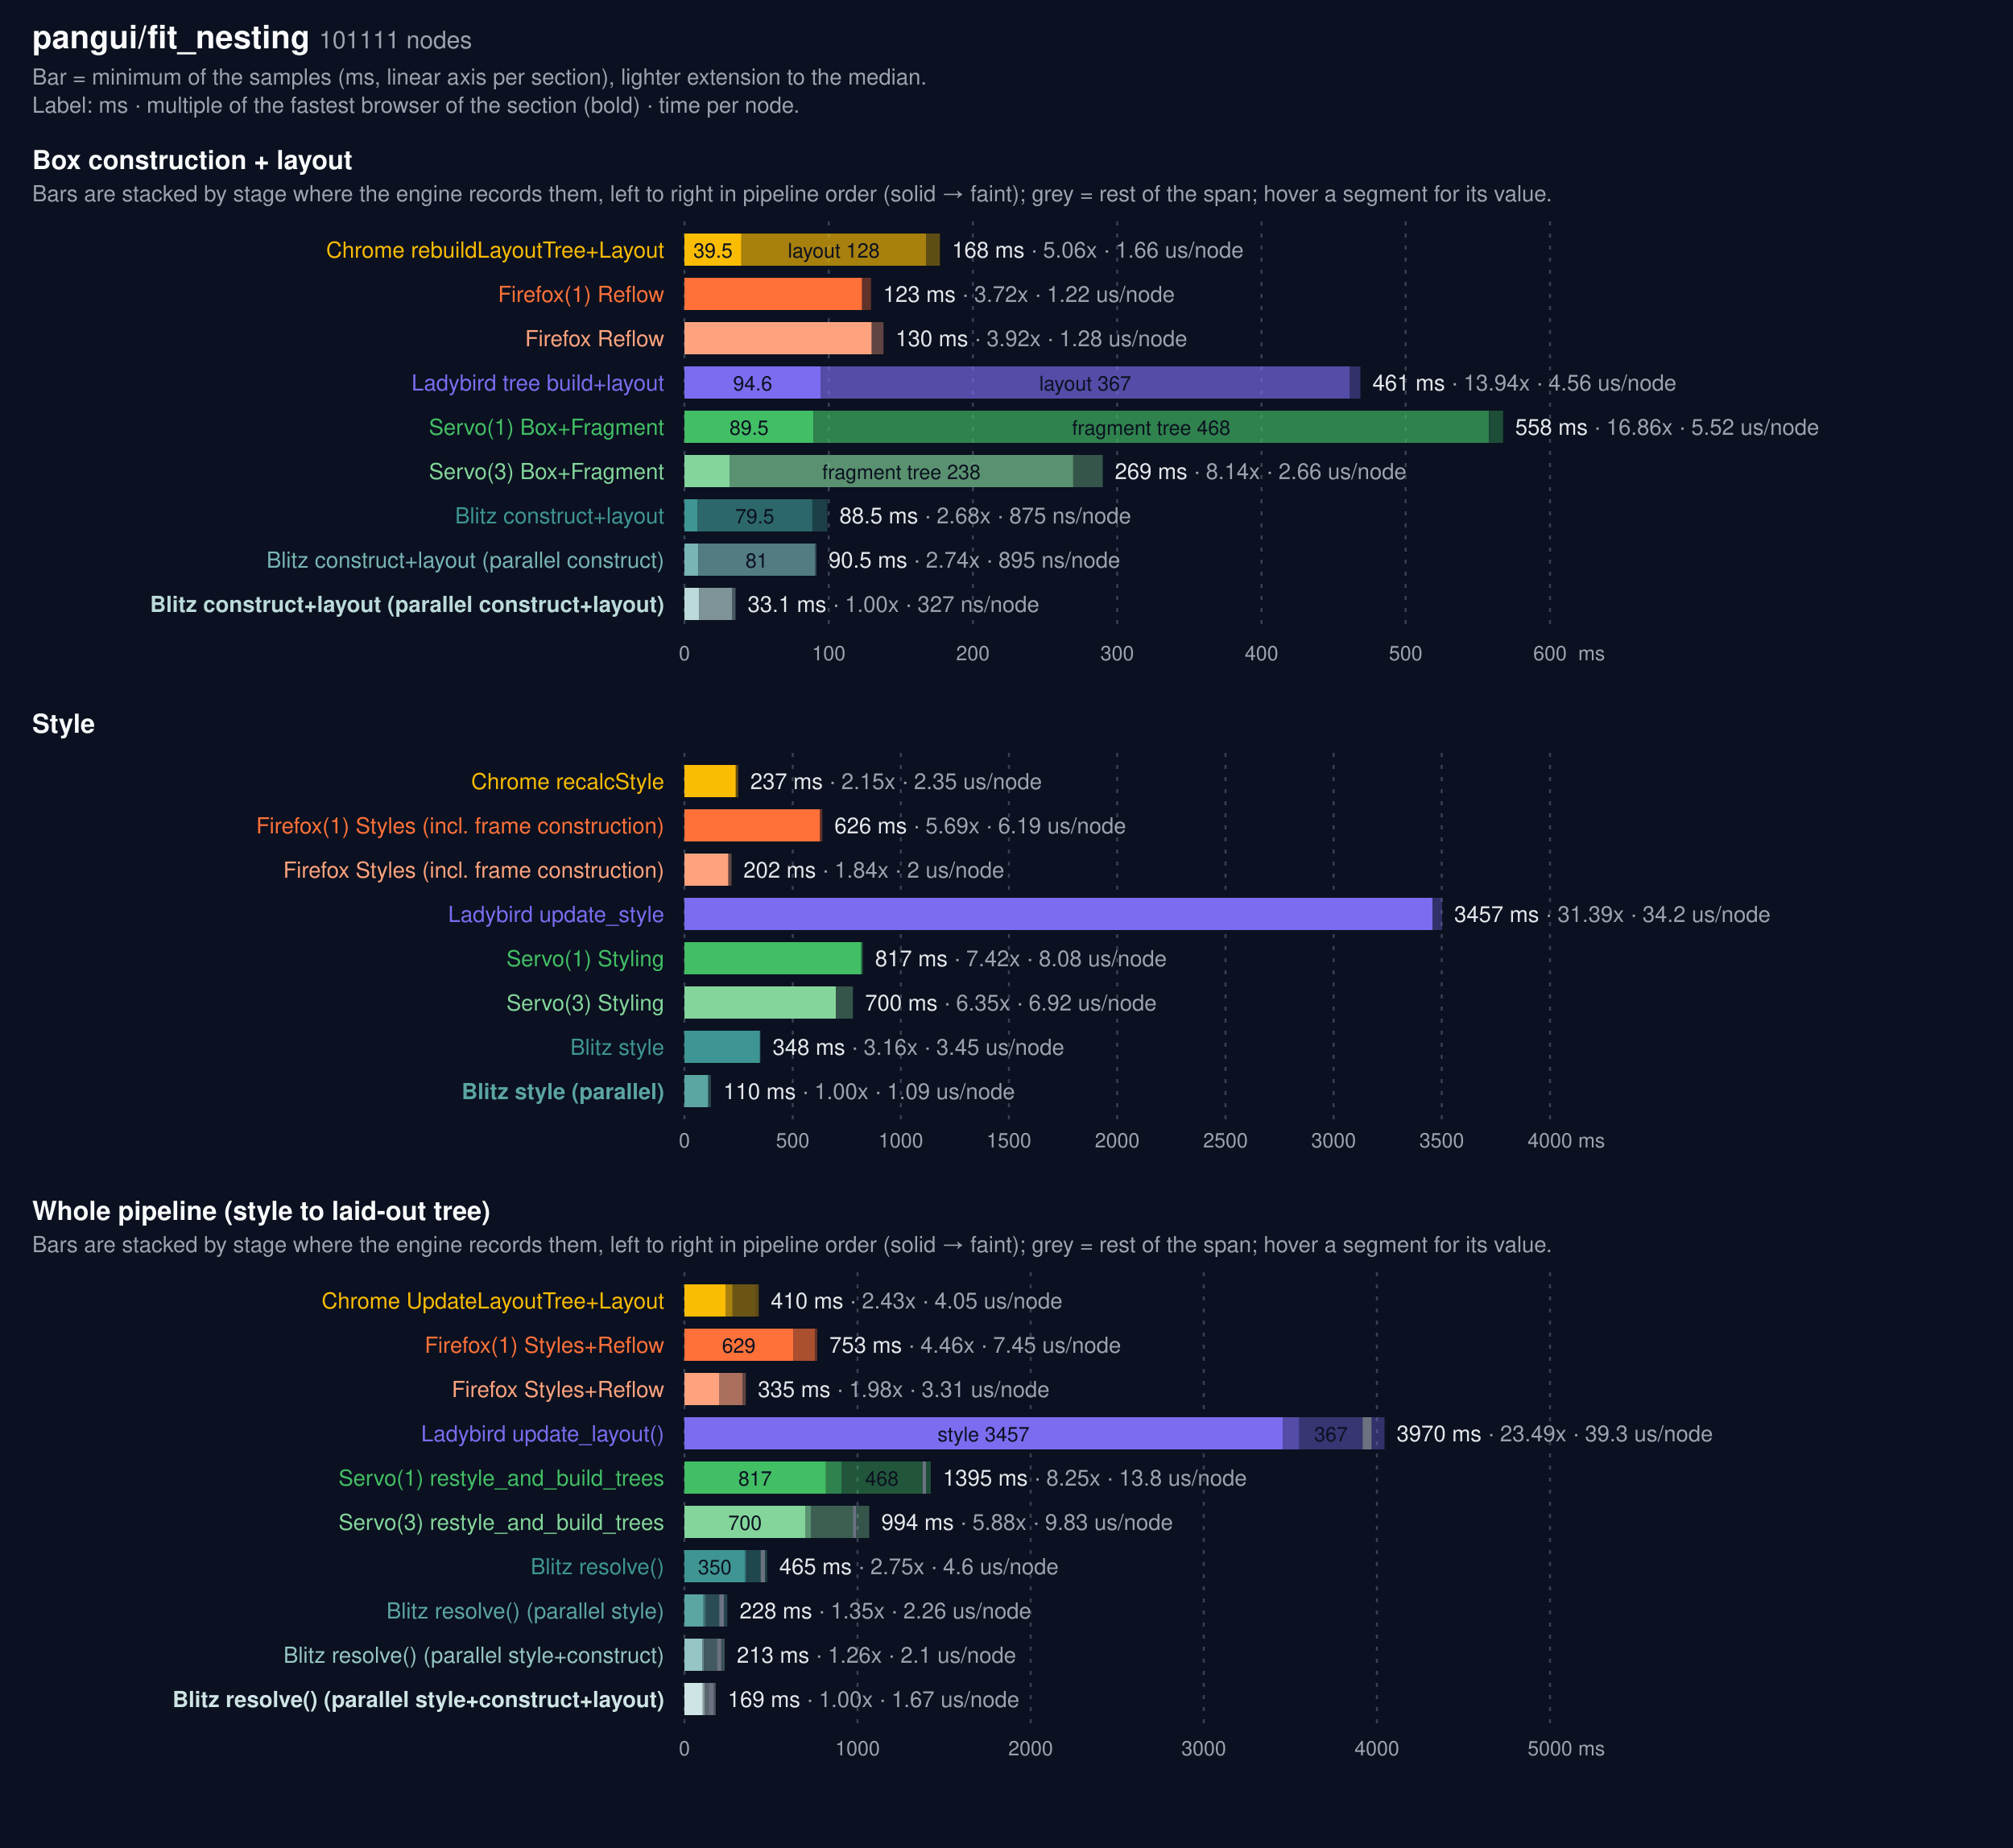
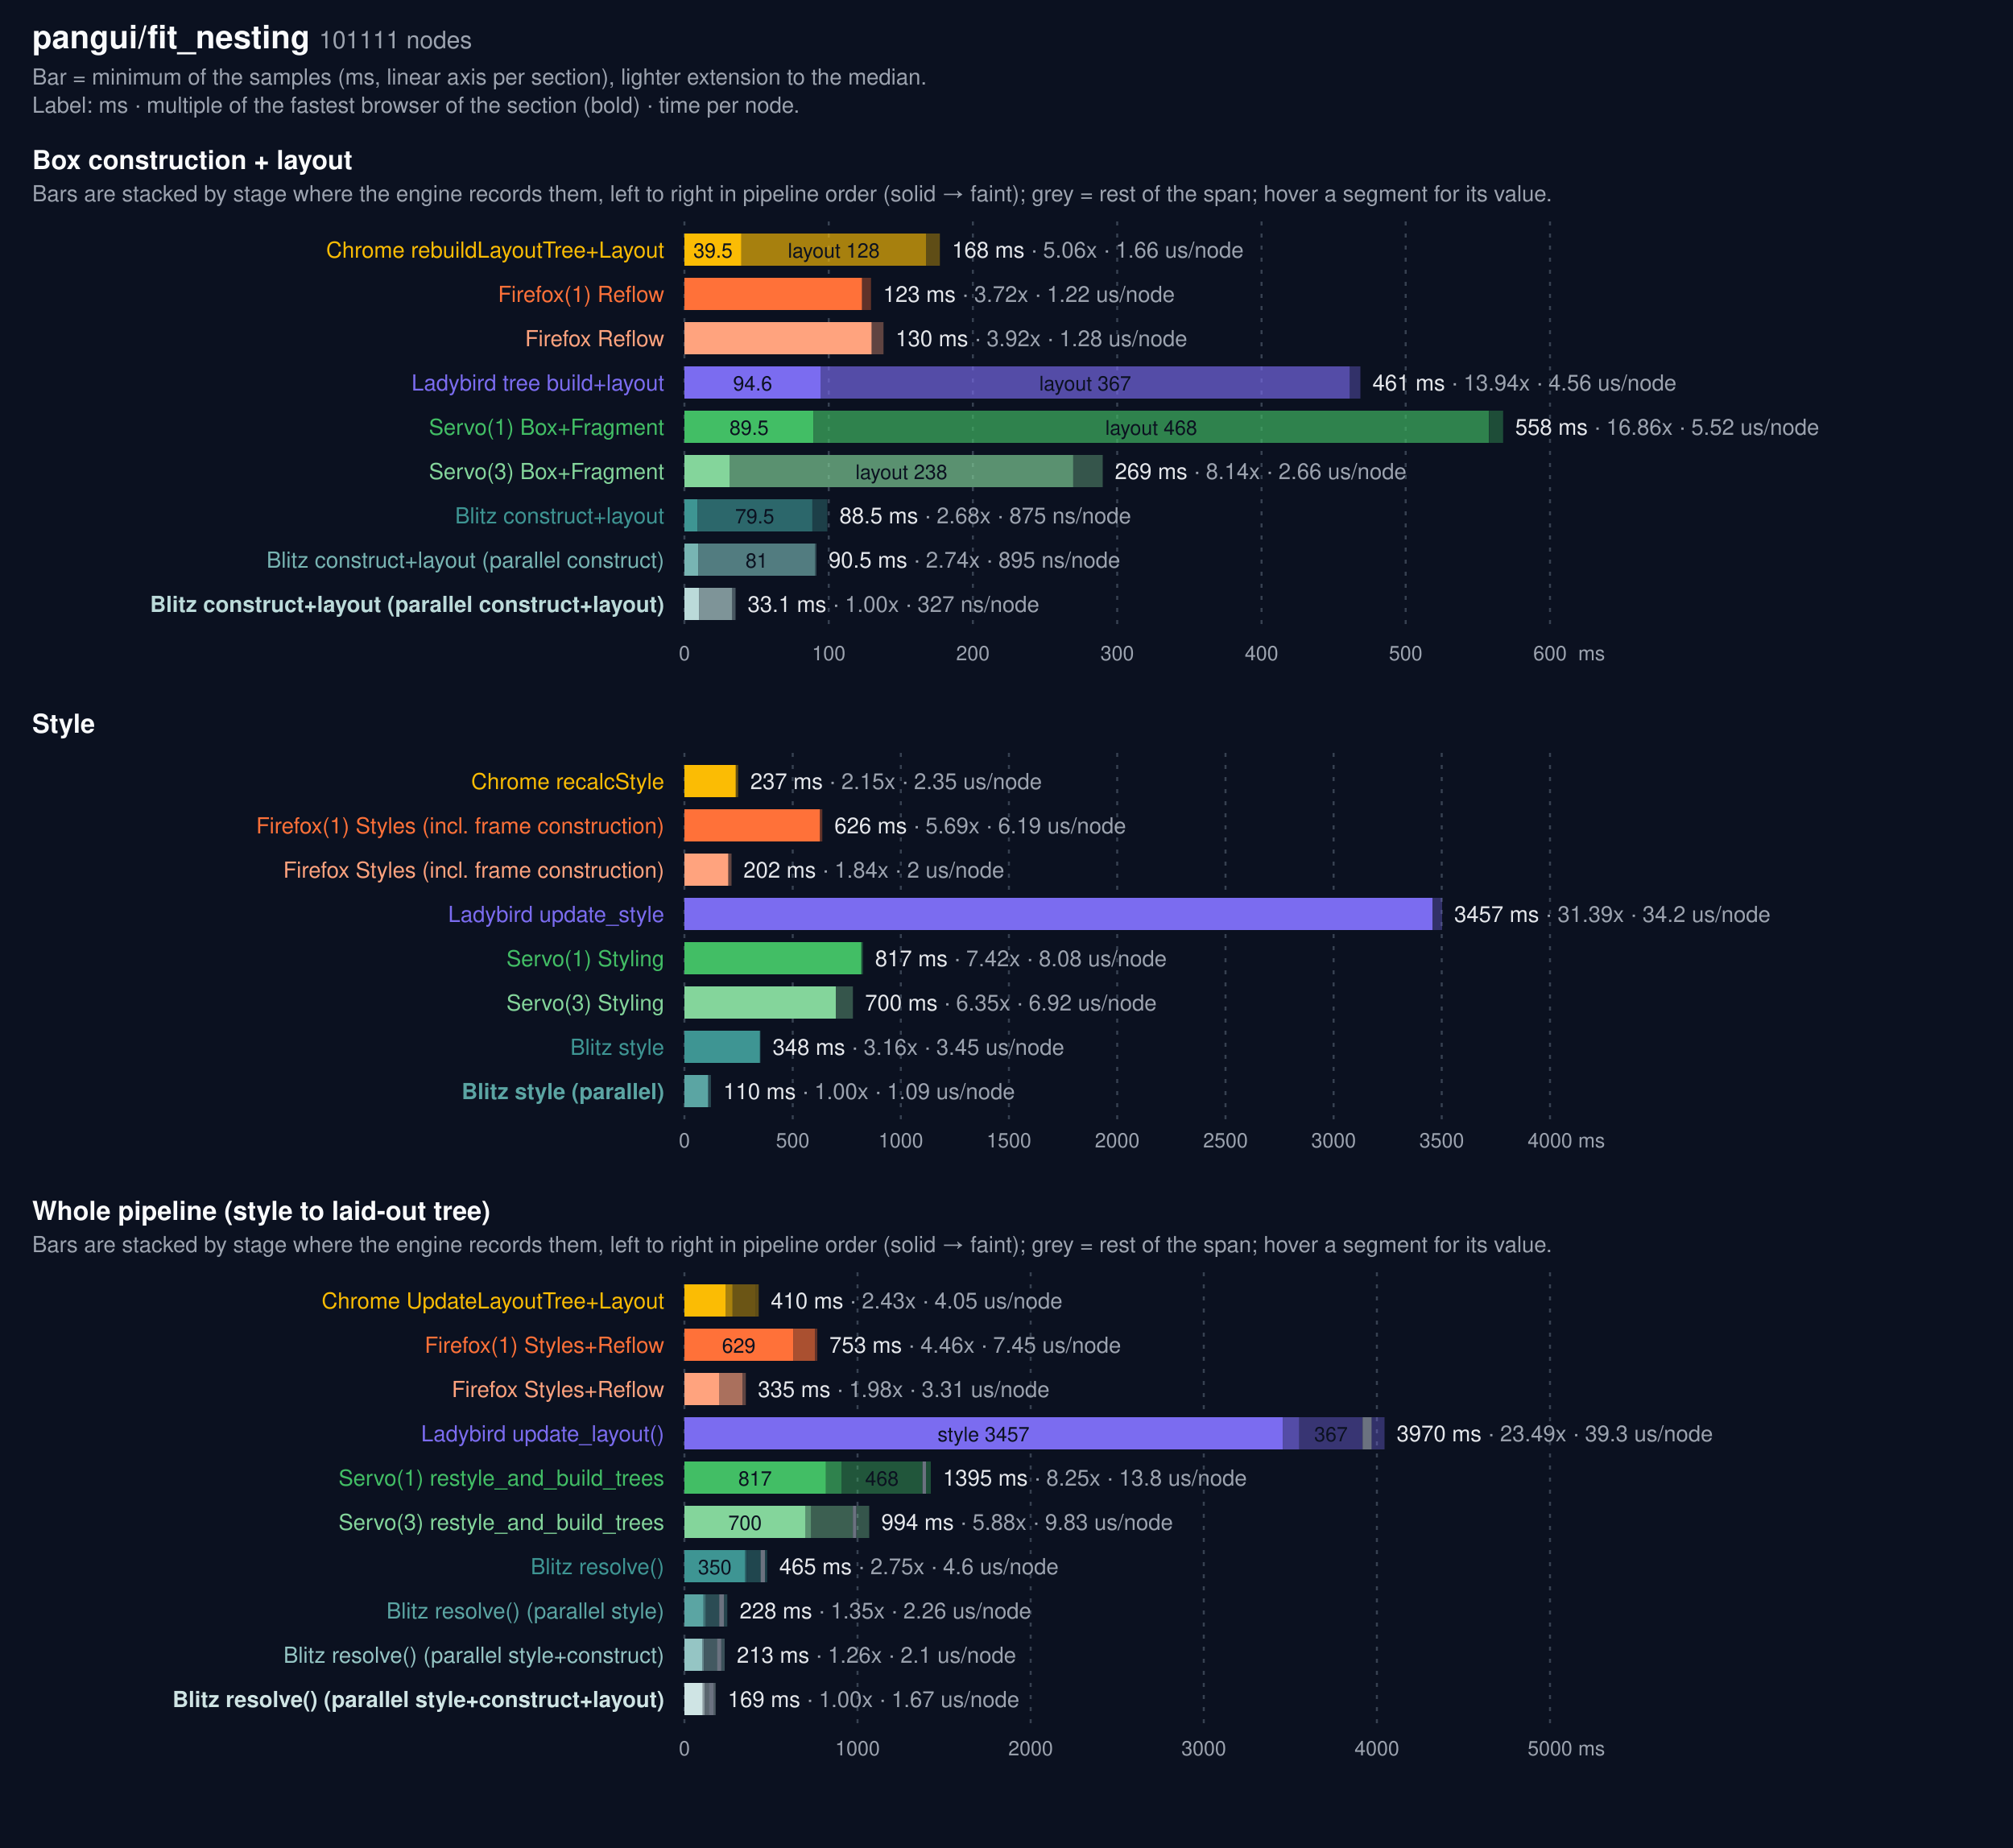
<svg xmlns="http://www.w3.org/2000/svg" width="1000" height="918" viewBox="0 0 1000 918" font-family="system-ui, -apple-system, Segoe UI, Helvetica, Arial, sans-serif">
  <rect width="1000" height="918" fill="#0b1120" />
  <text x="16" y="24" fill="#f9fafb" font-size="16" font-weight="600">pangui/fit_nesting <tspan fill="#9ca3af" font-size="12" font-weight="400">101111 nodes</tspan>
  </text>
  <text x="16" y="42" fill="#9ca3af" font-size="11">Bar = minimum of the samples (ms, linear axis per section), lighter extension to the median.</text>
  <text x="16" y="56" fill="#9ca3af" font-size="11">Label: ms · multiple of the fastest browser of the section (bold) · time per node.</text>
  <text x="16" y="84" fill="#f9fafb" font-size="13" font-weight="600">Box construction + layout</text>
  <text x="16" y="100" fill="#9ca3af" font-size="11">Bars are stacked by stage where the engine records them, left to right in pipeline order (solid → faint); grey = rest of the span; hover a segment for its value.</text>
  <line x1="340.0" x2="340.0" y1="110" y2="314" stroke="#374151" stroke-dasharray="2 4" />
  <text x="340.0" y="328" fill="#9ca3af" font-size="10" text-anchor="middle">0</text>
  <line x1="411.7" x2="411.7" y1="110" y2="314" stroke="#374151" stroke-dasharray="2 4" />
  <text x="411.7" y="328" fill="#9ca3af" font-size="10" text-anchor="middle">100</text>
  <line x1="483.3" x2="483.3" y1="110" y2="314" stroke="#374151" stroke-dasharray="2 4" />
  <text x="483.3" y="328" fill="#9ca3af" font-size="10" text-anchor="middle">200</text>
  <line x1="555.0" x2="555.0" y1="110" y2="314" stroke="#374151" stroke-dasharray="2 4" />
  <text x="555.0" y="328" fill="#9ca3af" font-size="10" text-anchor="middle">300</text>
  <line x1="626.7" x2="626.7" y1="110" y2="314" stroke="#374151" stroke-dasharray="2 4" />
  <text x="626.7" y="328" fill="#9ca3af" font-size="10" text-anchor="middle">400</text>
  <line x1="698.3" x2="698.3" y1="110" y2="314" stroke="#374151" stroke-dasharray="2 4" />
  <text x="698.3" y="328" fill="#9ca3af" font-size="10" text-anchor="middle">500</text>
  <line x1="770.0" x2="770.0" y1="110" y2="314" stroke="#374151" stroke-dasharray="2 4" />
  <text x="770.0" y="328" fill="#9ca3af" font-size="10" text-anchor="middle">600</text>
  <text x="784" y="328" fill="#9ca3af" font-size="10">ms</text>
  <text x="330" y="128" fill="#FBBC04" font-size="11" text-anchor="end">Chrome rebuildLayoutTree+Layout</text>
  <rect x="340.0" y="116" width="28.3" height="16" fill="#FBBC04" opacity="1.0" />
  <text x="354.2" y="128" fill="#0b1120" font-size="10" text-anchor="middle">39.5</text>
  <rect x="368.3" y="116" width="91.7" height="16" fill="#FBBC04" opacity="0.65" />
  <text x="414.2" y="128" fill="#0b1120" font-size="10" text-anchor="middle">layout 128</text>
  <rect x="460.0" y="116" width="6.9" height="16" fill="#FBBC04" opacity="0.35" />
  <text x="472.9" y="128" fill="#e5e7eb" font-size="11">168 ms <tspan fill="#9ca3af">· 5.06x · 1.66 us/node</tspan>
  </text>
  <text x="330" y="150" fill="#FF7139" font-size="11" text-anchor="end">Firefox(1) Reflow</text>
  <rect x="340" y="138" width="88.2" height="16" fill="#FF7139" />
  <rect x="428.2" y="138" width="4.5" height="16" fill="#FF7139" opacity="0.35" />
  <text x="438.7" y="150" fill="#e5e7eb" font-size="11">123 ms <tspan fill="#9ca3af">· 3.72x · 1.22 us/node</tspan>
  </text>
  <text x="330" y="172" fill="#ffa37e" font-size="11" text-anchor="end">Firefox Reflow</text>
  <rect x="340" y="160" width="93.0" height="16" fill="#ffa37e" />
  <rect x="433.0" y="160" width="5.9" height="16" fill="#ffa37e" opacity="0.35" />
  <text x="444.9" y="172" fill="#e5e7eb" font-size="11">130 ms <tspan fill="#9ca3af">· 3.92x · 1.28 us/node</tspan>
  </text>
  <text x="330" y="194" fill="#7B6CF0" font-size="11" text-anchor="end">Ladybird tree build+layout</text>
  <rect x="340.0" y="182" width="67.8" height="16" fill="#7B6CF0" opacity="1.0" />
  <text x="373.9" y="194" fill="#0b1120" font-size="10" text-anchor="middle">94.6</text>
  <rect x="407.8" y="182" width="262.7" height="16" fill="#7B6CF0" opacity="0.65" />
  <text x="539.1" y="194" fill="#0b1120" font-size="10" text-anchor="middle">layout 367</text>
  <rect x="670.5" y="182" width="5.3" height="16" fill="#7B6CF0" opacity="0.35" />
  <text x="681.8" y="194" fill="#e5e7eb" font-size="11">461 ms <tspan fill="#9ca3af">· 13.94x · 4.56 us/node</tspan>
  </text>
  <text x="330" y="216" fill="#42BE65" font-size="11" text-anchor="end">Servo(1) Box+Fragment</text>
  <rect x="340.0" y="204" width="64.1" height="16" fill="#42BE65" opacity="1.0" />
  <text x="372.1" y="216" fill="#0b1120" font-size="10" text-anchor="middle">89.5</text>
  <rect x="404.1" y="204" width="335.5" height="16" fill="#42BE65" opacity="0.65" />
-   <text x="571.9" y="216" fill="#0b1120" font-size="10" text-anchor="middle">fragment tree 468</text>
+   <text x="571.9" y="216" fill="#0b1120" font-size="10" text-anchor="middle">layout 468</text>
  <rect x="739.7" y="204" width="7.0" height="16" fill="#42BE65" opacity="0.35" />
  <text x="752.7" y="216" fill="#e5e7eb" font-size="11">558 ms <tspan fill="#9ca3af">· 16.86x · 5.52 us/node</tspan>
  </text>
  <text x="330" y="238" fill="#84d59b" font-size="11" text-anchor="end">Servo(3) Box+Fragment</text>
  <rect x="340.0" y="226" width="22.6" height="16" fill="#84d59b" opacity="1.0" />
  <rect x="362.6" y="226" width="170.5" height="16" fill="#84d59b" opacity="0.65" />
-   <text x="447.8" y="238" fill="#0b1120" font-size="10" text-anchor="middle">fragment tree 238</text>
+   <text x="447.8" y="238" fill="#0b1120" font-size="10" text-anchor="middle">layout 238</text>
  <rect x="533.0" y="226" width="14.8" height="16" fill="#84d59b" opacity="0.35" />
  <text x="553.8" y="238" fill="#e5e7eb" font-size="11">269 ms <tspan fill="#9ca3af">· 8.14x · 2.66 us/node</tspan>
  </text>
  <text x="330" y="260" fill="#3E9593" font-size="11" text-anchor="end">Blitz construct+layout</text>
  <rect x="340.0" y="248" width="6.5" height="16" fill="#3E9593" opacity="1.0" />
  <rect x="346.5" y="248" width="57.0" height="16" fill="#3E9593" opacity="0.65" />
  <text x="374.9" y="260" fill="#0b1120" font-size="10" text-anchor="middle">79.5</text>
  <rect x="403.4" y="248" width="7.6" height="16" fill="#3E9593" opacity="0.35" />
  <text x="417.0" y="260" fill="#e5e7eb" font-size="11">88.5 ms <tspan fill="#9ca3af">· 2.68x · 875 ns/node</tspan>
  </text>
  <text x="330" y="282" fill="#78b5b3" font-size="11" text-anchor="end">Blitz construct+layout (parallel construct)</text>
  <rect x="340.0" y="270" width="6.9" height="16" fill="#78b5b3" opacity="1.0" />
  <rect x="346.9" y="270" width="58.0" height="16" fill="#78b5b3" opacity="0.65" />
  <text x="375.9" y="282" fill="#0b1120" font-size="10" text-anchor="middle">81</text>
  <rect x="404.9" y="270" width="0.7" height="16" fill="#78b5b3" opacity="0.35" />
  <text x="411.6" y="282" fill="#e5e7eb" font-size="11">90.5 ms <tspan fill="#9ca3af">· 2.74x · 895 ns/node</tspan>
  </text>
  <text x="330" y="304" fill="#bbdad9" font-size="11" text-anchor="end" font-weight="700">Blitz construct+layout (parallel construct+layout)</text>
  <rect x="340.0" y="292" width="7.3" height="16" fill="#bbdad9" opacity="1.0" />
  <rect x="347.3" y="292" width="16.4" height="16" fill="#bbdad9" opacity="0.65" />
  <rect x="363.7" y="292" width="1.7" height="16" fill="#bbdad9" opacity="0.35" />
  <text x="371.4" y="304" fill="#e5e7eb" font-size="11">33.1 ms <tspan fill="#9ca3af">· 1.00x · 327 ns/node</tspan>
  </text>
  <text x="16" y="364" fill="#f9fafb" font-size="13" font-weight="600">Style</text>
  <line x1="340.0" x2="340.0" y1="374" y2="556" stroke="#374151" stroke-dasharray="2 4" />
  <text x="340.0" y="570" fill="#9ca3af" font-size="10" text-anchor="middle">0</text>
  <line x1="393.8" x2="393.8" y1="374" y2="556" stroke="#374151" stroke-dasharray="2 4" />
  <text x="393.8" y="570" fill="#9ca3af" font-size="10" text-anchor="middle">500</text>
  <line x1="447.5" x2="447.5" y1="374" y2="556" stroke="#374151" stroke-dasharray="2 4" />
  <text x="447.5" y="570" fill="#9ca3af" font-size="10" text-anchor="middle">1000</text>
  <line x1="501.2" x2="501.2" y1="374" y2="556" stroke="#374151" stroke-dasharray="2 4" />
  <text x="501.2" y="570" fill="#9ca3af" font-size="10" text-anchor="middle">1500</text>
  <line x1="555.0" x2="555.0" y1="374" y2="556" stroke="#374151" stroke-dasharray="2 4" />
  <text x="555.0" y="570" fill="#9ca3af" font-size="10" text-anchor="middle">2000</text>
  <line x1="608.8" x2="608.8" y1="374" y2="556" stroke="#374151" stroke-dasharray="2 4" />
  <text x="608.8" y="570" fill="#9ca3af" font-size="10" text-anchor="middle">2500</text>
  <line x1="662.5" x2="662.5" y1="374" y2="556" stroke="#374151" stroke-dasharray="2 4" />
  <text x="662.5" y="570" fill="#9ca3af" font-size="10" text-anchor="middle">3000</text>
  <line x1="716.2" x2="716.2" y1="374" y2="556" stroke="#374151" stroke-dasharray="2 4" />
  <text x="716.2" y="570" fill="#9ca3af" font-size="10" text-anchor="middle">3500</text>
  <line x1="770.0" x2="770.0" y1="374" y2="556" stroke="#374151" stroke-dasharray="2 4" />
  <text x="770.0" y="570" fill="#9ca3af" font-size="10" text-anchor="middle">4000</text>
  <text x="784" y="570" fill="#9ca3af" font-size="10">ms</text>
  <text x="330" y="392" fill="#FBBC04" font-size="11" text-anchor="end">Chrome recalcStyle</text>
  <rect x="340" y="380" width="25.5" height="16" fill="#FBBC04" />
  <rect x="365.5" y="380" width="1.2" height="16" fill="#FBBC04" opacity="0.35" />
  <text x="372.7" y="392" fill="#e5e7eb" font-size="11">237 ms <tspan fill="#9ca3af">· 2.15x · 2.35 us/node</tspan>
  </text>
  <text x="330" y="414" fill="#FF7139" font-size="11" text-anchor="end">Firefox(1) Styles (incl. frame construction)</text>
  <rect x="340" y="402" width="67.3" height="16" fill="#FF7139" />
  <rect x="407.3" y="402" width="1.2" height="16" fill="#FF7139" opacity="0.35" />
  <text x="414.5" y="414" fill="#e5e7eb" font-size="11">626 ms <tspan fill="#9ca3af">· 5.69x · 6.19 us/node</tspan>
  </text>
  <text x="330" y="436" fill="#ffa37e" font-size="11" text-anchor="end">Firefox Styles (incl. frame construction)</text>
  <rect x="340" y="424" width="21.8" height="16" fill="#ffa37e" />
  <rect x="361.8" y="424" width="1.6" height="16" fill="#ffa37e" opacity="0.35" />
  <text x="369.3" y="436" fill="#e5e7eb" font-size="11">202 ms <tspan fill="#9ca3af">· 1.84x · 2 us/node</tspan>
  </text>
  <text x="330" y="458" fill="#7B6CF0" font-size="11" text-anchor="end">Ladybird update_style</text>
  <rect x="340" y="446" width="371.6" height="16" fill="#7B6CF0" />
  <rect x="711.6" y="446" width="4.8" height="16" fill="#7B6CF0" opacity="0.35" />
  <text x="722.4" y="458" fill="#e5e7eb" font-size="11">3457 ms <tspan fill="#9ca3af">· 31.39x · 34.2 us/node</tspan>
  </text>
  <text x="330" y="480" fill="#42BE65" font-size="11" text-anchor="end">Servo(1) Styling</text>
  <rect x="340" y="468" width="87.9" height="16" fill="#42BE65" />
  <rect x="427.9" y="468" width="0.8" height="16" fill="#42BE65" opacity="0.35" />
  <text x="434.7" y="480" fill="#e5e7eb" font-size="11">817 ms <tspan fill="#9ca3af">· 7.42x · 8.08 us/node</tspan>
  </text>
  <text x="330" y="502" fill="#84d59b" font-size="11" text-anchor="end">Servo(3) Styling</text>
  <rect x="340" y="490" width="75.2" height="16" fill="#84d59b" />
  <rect x="415.2" y="490" width="8.5" height="16" fill="#84d59b" opacity="0.35" />
  <text x="429.7" y="502" fill="#e5e7eb" font-size="11">700 ms <tspan fill="#9ca3af">· 6.35x · 6.92 us/node</tspan>
  </text>
  <text x="330" y="524" fill="#3E9593" font-size="11" text-anchor="end">Blitz style</text>
  <rect x="340" y="512" width="37.5" height="16" fill="#3E9593" />
  <rect x="377.5" y="512" width="0.3" height="16" fill="#3E9593" opacity="0.35" />
  <text x="383.8" y="524" fill="#e5e7eb" font-size="11">348 ms <tspan fill="#9ca3af">· 3.16x · 3.45 us/node</tspan>
  </text>
  <text x="330" y="546" fill="#5ba5a3" font-size="11" text-anchor="end" font-weight="700">Blitz style (parallel)</text>
  <rect x="340" y="534" width="11.8" height="16" fill="#5ba5a3" />
  <rect x="351.8" y="534" width="1.4" height="16" fill="#5ba5a3" opacity="0.35" />
  <text x="359.3" y="546" fill="#e5e7eb" font-size="11">110 ms <tspan fill="#9ca3af">· 1.00x · 1.09 us/node</tspan>
  </text>
  <text x="16" y="606" fill="#f9fafb" font-size="13" font-weight="600">Whole pipeline (style to laid-out tree)</text>
  <text x="16" y="622" fill="#9ca3af" font-size="11">Bars are stacked by stage where the engine records them, left to right in pipeline order (solid → faint); grey = rest of the span; hover a segment for its value.</text>
  <line x1="340.0" x2="340.0" y1="632" y2="858" stroke="#374151" stroke-dasharray="2 4" />
  <text x="340.0" y="872" fill="#9ca3af" font-size="10" text-anchor="middle">0</text>
  <line x1="426.0" x2="426.0" y1="632" y2="858" stroke="#374151" stroke-dasharray="2 4" />
  <text x="426.0" y="872" fill="#9ca3af" font-size="10" text-anchor="middle">1000</text>
  <line x1="512.0" x2="512.0" y1="632" y2="858" stroke="#374151" stroke-dasharray="2 4" />
  <text x="512.0" y="872" fill="#9ca3af" font-size="10" text-anchor="middle">2000</text>
  <line x1="598.0" x2="598.0" y1="632" y2="858" stroke="#374151" stroke-dasharray="2 4" />
  <text x="598.0" y="872" fill="#9ca3af" font-size="10" text-anchor="middle">3000</text>
  <line x1="684.0" x2="684.0" y1="632" y2="858" stroke="#374151" stroke-dasharray="2 4" />
  <text x="684.0" y="872" fill="#9ca3af" font-size="10" text-anchor="middle">4000</text>
  <line x1="770.0" x2="770.0" y1="632" y2="858" stroke="#374151" stroke-dasharray="2 4" />
  <text x="770.0" y="872" fill="#9ca3af" font-size="10" text-anchor="middle">5000</text>
  <text x="784" y="872" fill="#9ca3af" font-size="10">ms</text>
  <text x="330" y="650" fill="#FBBC04" font-size="11" text-anchor="end">Chrome UpdateLayoutTree+Layout</text>
  <rect x="340.0" y="638" width="20.4" height="16" fill="#FBBC04" opacity="1.0" />
  <rect x="360.4" y="638" width="3.5" height="16" fill="#FBBC04" opacity="0.65" />
  <rect x="363.9" y="638" width="11.4" height="16" fill="#FBBC04" opacity="0.4" />
  <rect x="375.3" y="638" width="0.0" height="16" fill="#6b7280" opacity="1.0" />
  <rect x="375.3" y="638" width="1.6" height="16" fill="#FBBC04" opacity="0.35" />
  <text x="382.9" y="650" fill="#e5e7eb" font-size="11">410 ms <tspan fill="#9ca3af">· 2.43x · 4.05 us/node</tspan>
  </text>
  <text x="330" y="672" fill="#FF7139" font-size="11" text-anchor="end">Firefox(1) Styles+Reflow</text>
  <rect x="340.0" y="660" width="54.1" height="16" fill="#FF7139" opacity="1.0" />
  <text x="367.0" y="672" fill="#0b1120" font-size="10" text-anchor="middle">629</text>
  <rect x="394.1" y="660" width="10.7" height="16" fill="#FF7139" opacity="0.65" />
  <rect x="404.8" y="660" width="1.2" height="16" fill="#FF7139" opacity="0.35" />
  <text x="412.0" y="672" fill="#e5e7eb" font-size="11">753 ms <tspan fill="#9ca3af">· 4.46x · 7.45 us/node</tspan>
  </text>
  <text x="330" y="694" fill="#ffa37e" font-size="11" text-anchor="end">Firefox Styles+Reflow</text>
  <rect x="340.0" y="682" width="17.4" height="16" fill="#ffa37e" opacity="1.0" />
  <rect x="357.4" y="682" width="11.4" height="16" fill="#ffa37e" opacity="0.65" />
  <rect x="368.8" y="682" width="1.7" height="16" fill="#ffa37e" opacity="0.35" />
  <text x="376.5" y="694" fill="#e5e7eb" font-size="11">335 ms <tspan fill="#9ca3af">· 1.98x · 3.31 us/node</tspan>
  </text>
  <text x="330" y="716" fill="#7B6CF0" font-size="11" text-anchor="end">Ladybird update_layout()</text>
  <rect x="340.0" y="704" width="297.3" height="16" fill="#7B6CF0" opacity="1.0" />
  <text x="488.6" y="716" fill="#0b1120" font-size="10" text-anchor="middle">style 3457</text>
  <rect x="637.3" y="704" width="8.1" height="16" fill="#7B6CF0" opacity="0.65" />
  <rect x="645.4" y="704" width="31.5" height="16" fill="#7B6CF0" opacity="0.4" />
  <text x="661.2" y="716" fill="#0b1120" font-size="10" text-anchor="middle">367</text>
  <rect x="676.9" y="704" width="4.5" height="16" fill="#6b7280" opacity="1.0" />
  <rect x="681.4" y="704" width="6.4" height="16" fill="#7B6CF0" opacity="0.35" />
  <text x="693.8" y="716" fill="#e5e7eb" font-size="11">3970 ms <tspan fill="#9ca3af">· 23.49x · 39.3 us/node</tspan>
  </text>
  <text x="330" y="738" fill="#42BE65" font-size="11" text-anchor="end">Servo(1) restyle_and_build_trees</text>
  <rect x="340.0" y="726" width="70.3" height="16" fill="#42BE65" opacity="1.0" />
  <text x="375.1" y="738" fill="#0b1120" font-size="10" text-anchor="middle">817</text>
  <rect x="410.3" y="726" width="7.7" height="16" fill="#42BE65" opacity="0.65" />
  <rect x="418.0" y="726" width="40.3" height="16" fill="#42BE65" opacity="0.4" />
  <text x="438.1" y="738" fill="#0b1120" font-size="10" text-anchor="middle">468</text>
  <rect x="458.3" y="726" width="1.7" height="16" fill="#6b7280" opacity="1.0" />
  <rect x="460.0" y="726" width="2.4" height="16" fill="#42BE65" opacity="0.35" />
  <text x="468.4" y="738" fill="#e5e7eb" font-size="11">1395 ms <tspan fill="#9ca3af">· 8.25x · 13.8 us/node</tspan>
  </text>
  <text x="330" y="760" fill="#84d59b" font-size="11" text-anchor="end">Servo(3) restyle_and_build_trees</text>
  <rect x="340.0" y="748" width="60.2" height="16" fill="#84d59b" opacity="1.0" />
  <text x="370.1" y="760" fill="#0b1120" font-size="10" text-anchor="middle">700</text>
  <rect x="400.2" y="748" width="2.7" height="16" fill="#84d59b" opacity="0.65" />
  <rect x="402.9" y="748" width="20.9" height="16" fill="#84d59b" opacity="0.4" />
  <rect x="423.7" y="748" width="1.7" height="16" fill="#6b7280" opacity="1.0" />
  <rect x="425.5" y="748" width="6.3" height="16" fill="#84d59b" opacity="0.35" />
  <text x="437.8" y="760" fill="#e5e7eb" font-size="11">994 ms <tspan fill="#9ca3af">· 5.88x · 9.83 us/node</tspan>
  </text>
  <text x="330" y="782" fill="#3E9593" font-size="11" text-anchor="end">Blitz resolve()</text>
  <rect x="340.0" y="770" width="30.1" height="16" fill="#3E9593" opacity="1.0" />
  <text x="355.1" y="782" fill="#0b1120" font-size="10" text-anchor="middle">350</text>
  <rect x="370.1" y="770" width="0.8" height="16" fill="#3E9593" opacity="0.65" />
  <rect x="371.0" y="770" width="7.0" height="16" fill="#3E9593" opacity="0.4" />
  <rect x="377.9" y="770" width="2.1" height="16" fill="#6b7280" opacity="1.0" />
  <rect x="380.0" y="770" width="1.1" height="16" fill="#3E9593" opacity="0.35" />
  <text x="387.1" y="782" fill="#e5e7eb" font-size="11">465 ms <tspan fill="#9ca3af">· 2.75x · 4.6 us/node</tspan>
  </text>
  <text x="330" y="804" fill="#5ba5a3" font-size="11" text-anchor="end">Blitz resolve() (parallel style)</text>
  <rect x="340.0" y="792" width="9.5" height="16" fill="#5ba5a3" opacity="1.0" />
  <rect x="349.5" y="792" width="1.1" height="16" fill="#5ba5a3" opacity="0.65" />
  <rect x="350.6" y="792" width="6.8" height="16" fill="#5ba5a3" opacity="0.4" />
  <rect x="357.3" y="792" width="2.3" height="16" fill="#6b7280" opacity="1.0" />
  <rect x="359.6" y="792" width="1.7" height="16" fill="#5ba5a3" opacity="0.35" />
  <text x="367.4" y="804" fill="#e5e7eb" font-size="11">228 ms <tspan fill="#9ca3af">· 1.35x · 2.26 us/node</tspan>
  </text>
  <text x="330" y="826" fill="#95c5c4" font-size="11" text-anchor="end">Blitz resolve() (parallel style+construct)</text>
  <rect x="340.0" y="814" width="8.8" height="16" fill="#95c5c4" opacity="1.0" />
  <rect x="348.8" y="814" width="1.0" height="16" fill="#95c5c4" opacity="0.65" />
  <rect x="349.9" y="814" width="6.5" height="16" fill="#95c5c4" opacity="0.4" />
  <rect x="356.3" y="814" width="2.0" height="16" fill="#6b7280" opacity="1.0" />
  <rect x="358.3" y="814" width="1.7" height="16" fill="#95c5c4" opacity="0.35" />
  <text x="366.0" y="826" fill="#e5e7eb" font-size="11">213 ms <tspan fill="#9ca3af">· 1.26x · 2.1 us/node</tspan>
  </text>
  <text x="330" y="848" fill="#cfe4e4" font-size="11" text-anchor="end" font-weight="700">Blitz resolve() (parallel style+construct+layout)</text>
  <rect x="340.0" y="836" width="9.1" height="16" fill="#cfe4e4" opacity="1.0" />
  <rect x="349.1" y="836" width="1.0" height="16" fill="#cfe4e4" opacity="0.65" />
  <rect x="350.1" y="836" width="2.3" height="16" fill="#cfe4e4" opacity="0.4" />
  <rect x="352.3" y="836" width="2.2" height="16" fill="#6b7280" opacity="1.0" />
  <rect x="354.5" y="836" width="1.0" height="16" fill="#cfe4e4" opacity="0.35" />
  <text x="361.5" y="848" fill="#e5e7eb" font-size="11">169 ms <tspan fill="#9ca3af">· 1.00x · 1.67 us/node</tspan>
  </text>
</svg>
